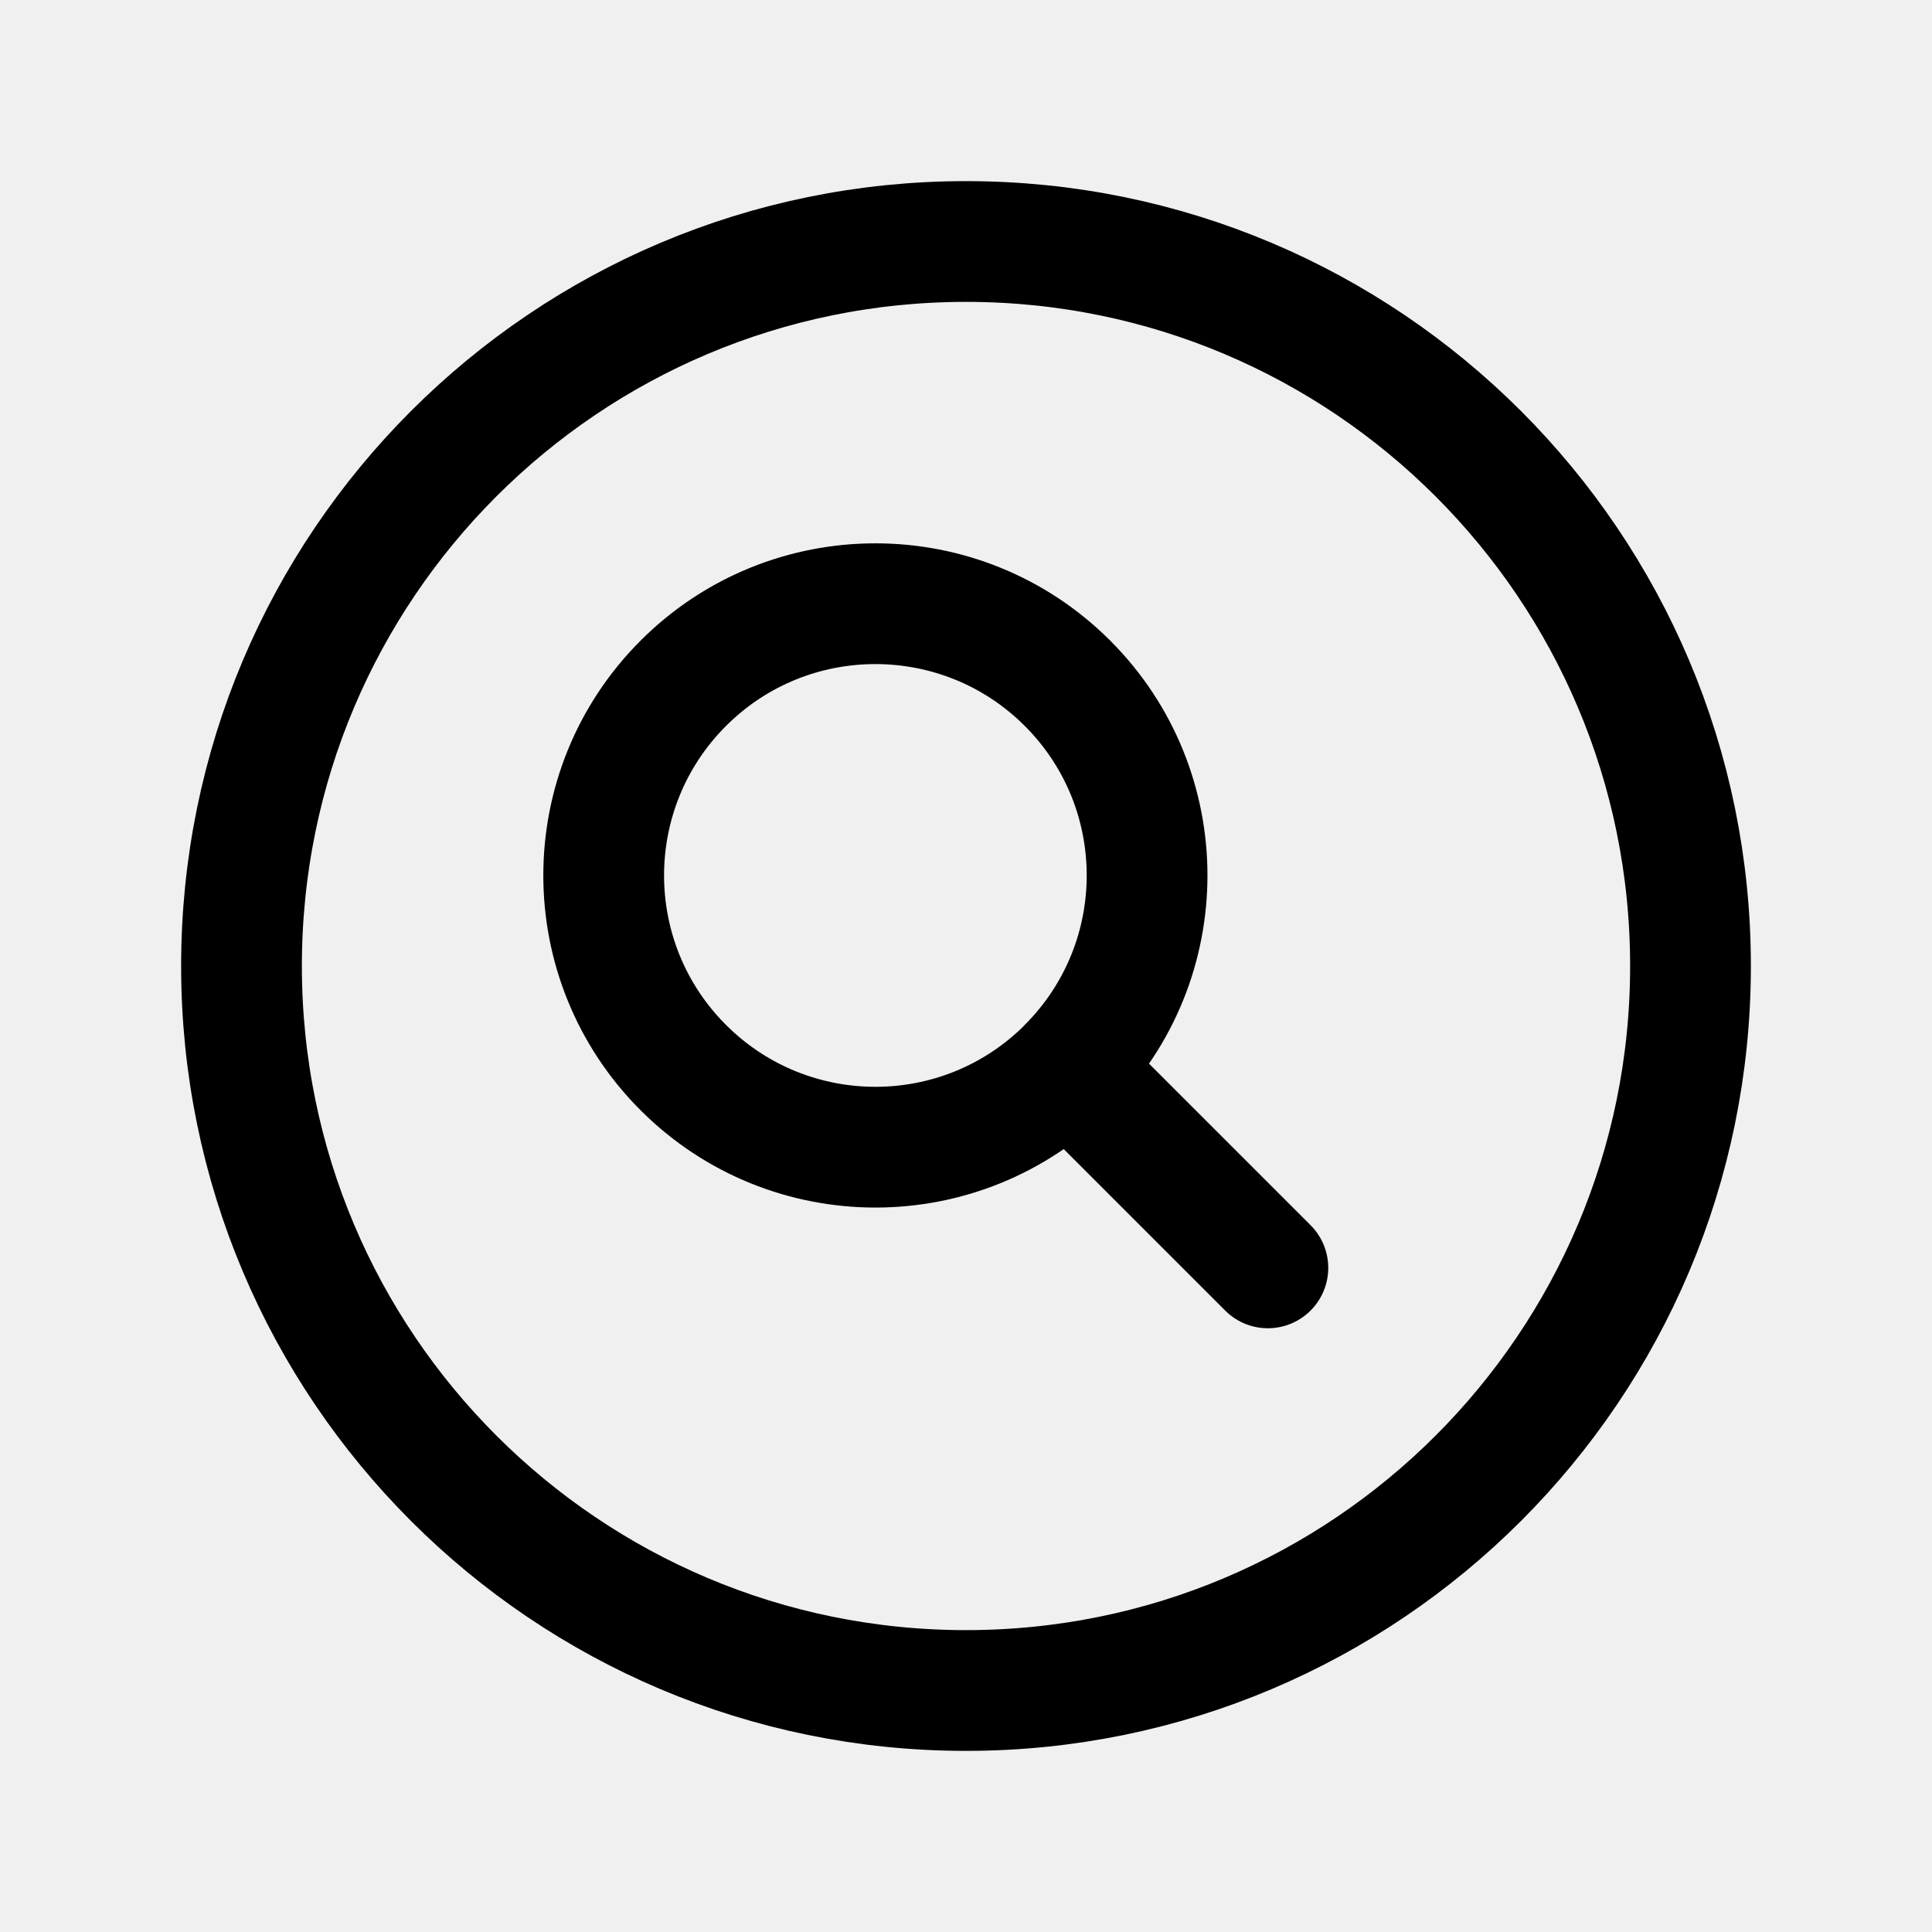
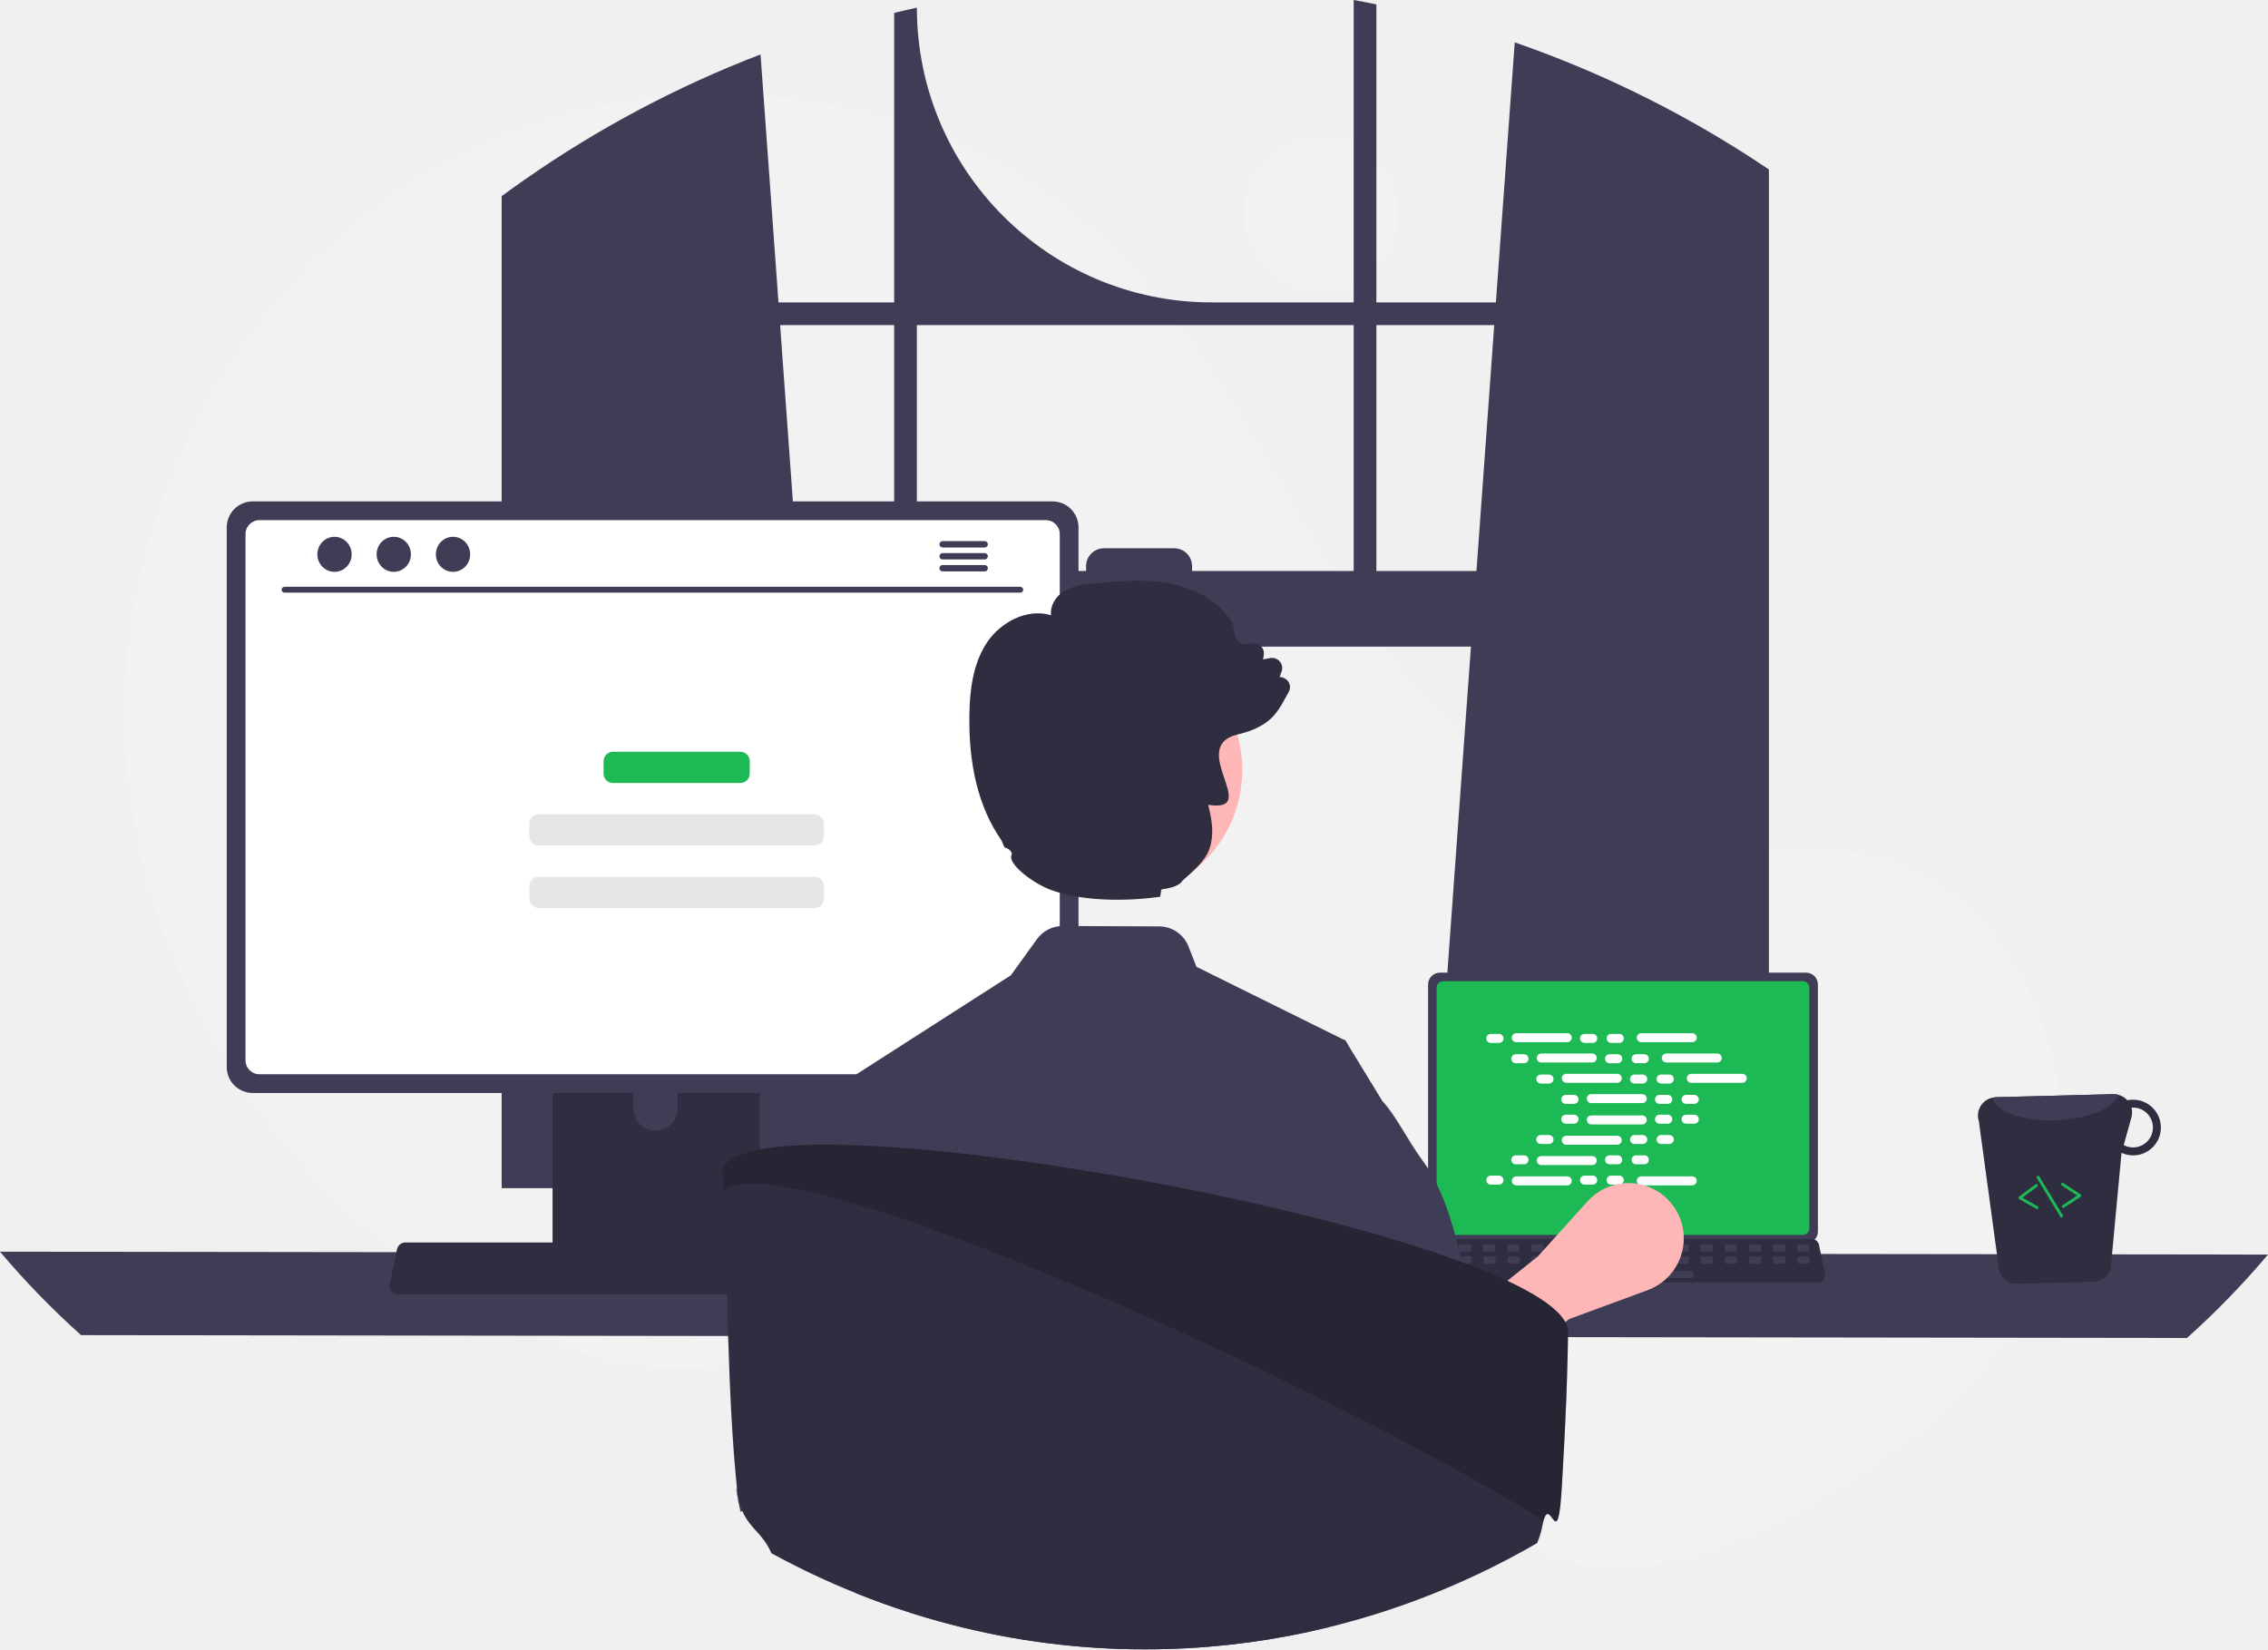
- <svg xmlns="http://www.w3.org/2000/svg" fill="none" viewBox="0 0 24 24" stroke-width="1.5" stroke="currentColor" class="size-6">
-   <path stroke-linecap="round" stroke-linejoin="round" d="m15.75 15.75-2.489-2.489m0 0a3.375 3.375 0 1 0-4.773-4.773 3.375 3.375 0 0 0 4.774 4.774ZM21 12a9 9 0 1 1-18 0 9 9 0 0 1 18 0Z" />
+ <svg xmlns="http://www.w3.org/2000/svg" width="786.82" height="572.258" viewBox="0 0 786.82 572.258" role="img" artist="Katerina Limpitsouni" source="https://undraw.co/">
+   <circle cx="458.321" cy="74.182" r="26.701" fill="#f2f2f2" />
+   <path d="M872.038,661.023c39.688-30.229,58.644-81.025,46.776-129.482q-.442-1.806-.934-3.604c-7.867-28.763-27.332-56.101-55.7-65.291-23.82-7.717-49.82-1.783-74.669-4.851-48.781-6.024-86.601-45.494-113.211-86.819-26.611-41.325-47.062-87.583-82.422-121.724-58.285-56.275-153.362-68.391-225.627-31.76C293.987,254.121,247.955,335.391,249.918,416.386c1.963,80.995,50.046,158.432,119.875,199.517,25.652,15.093,55.321,25.785,84.848,22.044,25.62-3.246,48.899-17.013,74.399-21.1,40.091-6.426,79.927,11.701,114.603,32.824,34.676,21.123,68.17,46.16,107.574,55.952C789.478,715.131,836.881,687.801,872.038,661.023Z" transform="translate(-206.59 -163.8711)" fill="#f2f2f2" />
+   <path d="M815.016,219.191c-.87-.58-1.75-1.13-2.62-1.69a380.24,380.24,0,0,0-80.31-38.93l-6.54,90.22h-41.46v-103.39c-2.61-.54-5.24-1.05-7.87-1.53v104.92H626.946A102.27,102.27,0,0,1,524.676,166.521v-0c-2.64.57-5.26,1.18-7.88,1.83v100.44h-40.13l-6.23-86.03a380.858,380.858,0,0,0-81.94,43.53c-.44.3-.88.61-1.31.91-2.21,1.55-4.39,3.13-6.56,4.73v344.19h118.27l-2.09-28.95-11.5-158.95h231.59l-11.5,158.95-2.09,28.95h116.96v-353.45Q817.656,220.901,815.016,219.191Zm-298.22,142.78h-33.39l-6.17-85.3h39.56Zm159.42,0h-56.08v-1.69a6.18,6.18,0,0,0-6.19-6.18h-24.38a6.178,6.178,0,0,0-6.18,6.18v1.69h-58.71v-85.3h151.54Zm7.87,0v-85.3h40.89l-6.17,85.3Z" transform="translate(-206.59 -163.8711)" fill="#3f3d56" />
+   <path d="M206.59,598.162a289.003,289.003,0,0,0,28.12,28.95l730.58,1a289.003,289.003,0,0,0,28.12-28.95Z" transform="translate(-206.59 -163.8711)" fill="#3f3d56" />
+   <path d="M702.02,505.462v85.704a4.122,4.122,0,0,0,4.119,4.119H833.143a4.122,4.122,0,0,0,4.119-4.119v-85.704a4.124,4.124,0,0,0-4.119-4.115H706.139A4.124,4.124,0,0,0,702.02,505.462Z" transform="translate(-206.59 -163.8711)" fill="#3f3d56" />
+   <path d="M704.999,506.529V590.109a2.205,2.205,0,0,0,2.201,2.201H832.086a2.205,2.205,0,0,0,2.201-2.201V506.529a2.206,2.206,0,0,0-2.201-2.206H707.201A2.206,2.206,0,0,0,704.999,506.529Z" transform="translate(-206.59 -163.8711)" fill="#1DB954" />
+   <path d="M699.364,607.881a2.47,2.47,0,0,0,1.943.93H837.299a2.502,2.502,0,0,0,2.446-3.016l-2.111-10.027a2.507,2.507,0,0,0-1.558-1.818,2.425,2.425,0,0,0-.888-.168H703.41a2.424,2.424,0,0,0-.888.168,2.507,2.507,0,0,0-1.558,1.818l-2.111,10.027A2.501,2.501,0,0,0,699.364,607.881Z" transform="translate(-206.59 -163.8711)" fill="#2f2e41" />
+   <rect x="830.034" y="595.588" width="4.188" height="2.513" rx="0.488" transform="translate(1457.666 1029.819) rotate(-180)" fill="#3f3d56" />
+   <rect x="821.657" y="595.588" width="4.188" height="2.513" rx="0.488" transform="translate(1440.912 1029.819) rotate(-180)" fill="#3f3d56" />
+   <rect x="813.28" y="595.588" width="4.188" height="2.513" rx="0.488" transform="translate(1424.158 1029.819) rotate(-180)" fill="#3f3d56" />
+   <rect x="804.903" y="595.588" width="4.188" height="2.513" rx="0.488" transform="translate(1407.404 1029.819) rotate(-180)" fill="#3f3d56" />
+   <rect x="796.526" y="595.588" width="4.188" height="2.513" rx="0.488" transform="translate(1390.65 1029.819) rotate(-180)" fill="#3f3d56" />
+   <rect x="788.149" y="595.588" width="4.188" height="2.513" rx="0.488" transform="translate(1373.896 1029.819) rotate(-180)" fill="#3f3d56" />
+   <rect x="779.772" y="595.588" width="4.188" height="2.513" rx="0.488" transform="translate(1357.142 1029.819) rotate(-180)" fill="#3f3d56" />
+   <rect x="771.395" y="595.588" width="4.188" height="2.513" rx="0.488" transform="translate(1340.388 1029.819) rotate(-180)" fill="#3f3d56" />
+   <rect x="763.018" y="595.588" width="4.188" height="2.513" rx="0.488" transform="translate(1323.634 1029.819) rotate(-180)" fill="#3f3d56" />
+   <rect x="754.641" y="595.588" width="4.188" height="2.513" rx="0.488" transform="translate(1306.88 1029.819) rotate(-180)" fill="#3f3d56" />
+   <rect x="746.264" y="595.588" width="4.188" height="2.513" rx="0.488" transform="translate(1290.126 1029.819) rotate(-180)" fill="#3f3d56" />
+   <rect x="737.887" y="595.588" width="4.188" height="2.513" rx="0.488" transform="translate(1273.372 1029.819) rotate(-180)" fill="#3f3d56" />
+   <rect x="729.51" y="595.588" width="4.188" height="2.513" rx="0.488" transform="translate(1256.618 1029.819) rotate(-180)" fill="#3f3d56" />
+   <rect x="721.133" y="595.588" width="4.188" height="2.513" rx="0.488" transform="translate(1239.865 1029.819) rotate(-180)" fill="#3f3d56" />
+   <rect x="712.756" y="595.588" width="4.188" height="2.513" rx="0.488" transform="translate(1223.111 1029.819) rotate(-180)" fill="#3f3d56" />
+   <rect x="704.379" y="595.588" width="4.188" height="2.513" rx="0.488" transform="translate(1206.357 1029.819) rotate(-180)" fill="#3f3d56" />
+   <rect x="830.133" y="599.777" width="4.188" height="2.513" rx="0.488" transform="translate(1457.864 1038.196) rotate(-180)" fill="#3f3d56" />
+   <rect x="821.756" y="599.777" width="4.188" height="2.513" rx="0.488" transform="translate(1441.11 1038.196) rotate(-180)" fill="#3f3d56" />
+   <rect x="813.379" y="599.777" width="4.188" height="2.513" rx="0.488" transform="translate(1424.356 1038.196) rotate(-180)" fill="#3f3d56" />
+   <rect x="805.002" y="599.777" width="4.188" height="2.513" rx="0.488" transform="translate(1407.602 1038.196) rotate(-180)" fill="#3f3d56" />
+   <rect x="796.625" y="599.777" width="4.188" height="2.513" rx="0.488" transform="translate(1390.848 1038.196) rotate(-180)" fill="#3f3d56" />
+   <rect x="788.248" y="599.777" width="4.188" height="2.513" rx="0.488" transform="translate(1374.094 1038.196) rotate(-180)" fill="#3f3d56" />
+   <rect x="779.871" y="599.777" width="4.188" height="2.513" rx="0.488" transform="translate(1357.34 1038.196) rotate(-180)" fill="#3f3d56" />
+   <rect x="771.494" y="599.777" width="4.188" height="2.513" rx="0.488" transform="translate(1340.586 1038.196) rotate(-180)" fill="#3f3d56" />
+   <rect x="763.117" y="599.777" width="4.188" height="2.513" rx="0.488" transform="translate(1323.832 1038.196) rotate(-180)" fill="#3f3d56" />
+   <rect x="754.74" y="599.777" width="4.188" height="2.513" rx="0.488" transform="translate(1307.078 1038.196) rotate(-180)" fill="#3f3d56" />
+   <rect x="746.363" y="599.777" width="4.188" height="2.513" rx="0.488" transform="translate(1290.324 1038.196) rotate(-180)" fill="#3f3d56" />
+   <rect x="737.986" y="599.777" width="4.188" height="2.513" rx="0.488" transform="translate(1273.57 1038.196) rotate(-180)" fill="#3f3d56" />
+   <rect x="729.609" y="599.777" width="4.188" height="2.513" rx="0.488" transform="translate(1256.816 1038.196) rotate(-180)" fill="#3f3d56" />
+   <rect x="721.232" y="599.777" width="4.188" height="2.513" rx="0.488" transform="translate(1240.062 1038.196) rotate(-180)" fill="#3f3d56" />
+   <rect x="712.855" y="599.777" width="4.188" height="2.513" rx="0.488" transform="translate(1223.309 1038.196) rotate(-180)" fill="#3f3d56" />
+   <rect x="704.478" y="599.777" width="4.188" height="2.513" rx="0.488" transform="translate(1206.555 1038.196) rotate(-180)" fill="#3f3d56" />
+   <rect x="760.604" y="604.803" width="33.508" height="2.513" rx="0.488" transform="translate(1348.126 1048.248) rotate(-180)" fill="#3f3d56" />
+   <rect x="515.631" y="358.737" width="5.966" height="3.122" rx="1.561" fill="#fff" />
+   <rect x="548.154" y="358.737" width="5.966" height="3.122" rx="1.561" fill="#fff" />
+   <rect x="557.369" y="358.737" width="5.966" height="3.122" rx="1.561" fill="#fff" />
+   <rect x="524.477" y="358.477" width="20.796" height="3.122" rx="1.561" fill="#fff" />
+   <rect x="567.841" y="358.477" width="20.796" height="3.122" rx="1.561" fill="#fff" />
+   <rect x="524.304" y="365.784" width="5.966" height="3.122" rx="1.561" fill="#fff" />
+   <rect x="556.827" y="365.784" width="5.966" height="3.122" rx="1.561" fill="#fff" />
+   <rect x="566.042" y="365.784" width="5.966" height="3.122" rx="1.561" fill="#fff" />
+   <rect x="533.15" y="365.523" width="20.796" height="3.122" rx="1.561" fill="#fff" />
+   <rect x="576.514" y="365.523" width="20.796" height="3.122" rx="1.561" fill="#fff" />
+   <rect x="532.977" y="372.83" width="5.966" height="3.122" rx="1.561" fill="#fff" />
+   <rect x="565.5" y="372.83" width="5.966" height="3.122" rx="1.561" fill="#fff" />
+   <rect x="574.715" y="372.83" width="5.966" height="3.122" rx="1.561" fill="#fff" />
+   <rect x="541.823" y="372.57" width="20.796" height="3.122" rx="1.561" fill="#fff" />
+   <rect x="585.187" y="372.57" width="20.796" height="3.122" rx="1.561" fill="#fff" />
+   <rect x="541.649" y="379.877" width="5.966" height="3.122" rx="1.561" fill="#fff" />
+   <rect x="574.172" y="379.877" width="5.966" height="3.122" rx="1.561" fill="#fff" />
+   <rect x="583.387" y="379.877" width="5.966" height="3.122" rx="1.561" fill="#fff" />
+   <rect x="550.496" y="379.617" width="20.796" height="3.122" rx="1.561" fill="#fff" />
+   <rect x="548.154" y="407.898" width="5.966" height="3.122" rx="1.561" fill="#fff" />
+   <rect x="557.369" y="407.898" width="5.966" height="3.122" rx="1.561" fill="#fff" />
+   <rect x="567.841" y="408.158" width="20.796" height="3.122" rx="1.561" fill="#fff" />
+   <rect x="515.631" y="407.898" width="5.966" height="3.122" rx="1.561" fill="#fff" />
+   <rect x="524.477" y="408.158" width="20.796" height="3.122" rx="1.561" fill="#fff" />
+   <rect x="524.304" y="400.851" width="5.966" height="3.122" rx="1.561" fill="#fff" />
+   <rect x="556.827" y="400.851" width="5.966" height="3.122" rx="1.561" fill="#fff" />
+   <rect x="566.042" y="400.851" width="5.966" height="3.122" rx="1.561" fill="#fff" />
+   <rect x="533.15" y="401.111" width="20.796" height="3.122" rx="1.561" fill="#fff" />
+   <rect x="532.977" y="393.804" width="5.966" height="3.122" rx="1.561" fill="#fff" />
+   <rect x="565.5" y="393.804" width="5.966" height="3.122" rx="1.561" fill="#fff" />
+   <rect x="574.715" y="393.804" width="5.966" height="3.122" rx="1.561" fill="#fff" />
+   <rect x="541.823" y="394.064" width="20.796" height="3.122" rx="1.561" fill="#fff" />
+   <rect x="541.649" y="386.758" width="5.966" height="3.122" rx="1.561" fill="#fff" />
+   <rect x="574.172" y="386.758" width="5.966" height="3.122" rx="1.561" fill="#fff" />
+   <rect x="583.387" y="386.758" width="5.966" height="3.122" rx="1.561" fill="#fff" />
+   <rect x="550.496" y="387.018" width="20.796" height="3.122" rx="1.561" fill="#fff" />
+   <path d="M711.507,654.353l-13.35-21.102,41.902-33.403,17.295-19.161a19.161,19.161,0,0,1,32.418,6.828h0a19.161,19.161,0,0,1-11.57,23.991l-27.349,10.075Z" transform="translate(-206.59 -163.8711)" fill="#ffb6b6" />
+   <path d="M398.28,501.352v102.56h71.85v-102.56a3.448,3.448,0,0,0-2.43-3.3,3.175,3.175,0,0,0-1.03-.16H401.75A3.463,3.463,0,0,0,398.28,501.352Zm28.04,35.24a7.67,7.67,0,0,1,15.34,0v11.9a7.67,7.67,0,0,1-15.34,0Z" transform="translate(-206.59 -163.8711)" fill="#2f2e41" />
+   <path d="M398.06,600.632v9.89a1.946,1.946,0,0,0,1.93,1.94h68.43a1.94,1.94,0,0,0,1.93-1.94v-9.89Z" transform="translate(-206.59 -163.8711)" fill="#3f3d56" />
+   <path d="M285.25,346.832V534.092a9.007,9.007,0,0,0,9,9h277.5a9.007,9.007,0,0,0,9-9V346.832a9.011,9.011,0,0,0-9-8.99H294.25A9.012,9.012,0,0,0,285.25,346.832Z" transform="translate(-206.59 -163.8711)" fill="#3f3d56" />
+   <path d="M291.76,349.162v182.62a4.818,4.818,0,0,0,4.81,4.81H569.44a4.818,4.818,0,0,0,4.81-4.81v-182.62a4.82,4.82,0,0,0-4.81-4.82H296.57A4.821,4.821,0,0,0,291.76,349.162Z" transform="translate(-206.59 -163.8711)" fill="#fff" />
+   <path d="M342.4,611.792a2.948,2.948,0,0,0,2.32,1.11h162.34a2.987,2.987,0,0,0,2.92-3.6l-2.52-11.97a2.993,2.993,0,0,0-1.86-2.17,2.895,2.895,0,0,0-1.06-.2H347.23a2.894,2.894,0,0,0-1.06.2,2.992,2.992,0,0,0-1.86,2.17l-2.52,11.97A2.985,2.985,0,0,0,342.4,611.792Z" transform="translate(-206.59 -163.8711)" fill="#2f2e41" />
+   <path d="M560.585,369.499H305.261a1.016,1.016,0,0,1,0-2.031H560.585a1.016,1.016,0,0,1,0,2.031Z" transform="translate(-206.59 -163.8711)" fill="#3f3d56" />
+   <ellipse cx="116.051" cy="192.33" rx="5.95" ry="6.083" fill="#3f3d56" />
+   <ellipse cx="136.607" cy="192.33" rx="5.95" ry="6.083" fill="#3f3d56" />
+   <ellipse cx="157.163" cy="192.33" rx="5.95" ry="6.083" fill="#3f3d56" />
+   <path d="M548.206,351.622h-14.6a1.105,1.105,0,0,0,0,2.21h14.6a1.105,1.105,0,0,0,0-2.21Z" transform="translate(-206.59 -163.8711)" fill="#3f3d56" />
+   <path d="M548.206,355.772h-14.6a1.105,1.105,0,0,0,0,2.21h14.6a1.105,1.105,0,0,0,0-2.21Z" transform="translate(-206.59 -163.8711)" fill="#3f3d56" />
+   <path d="M548.206,359.922h-14.6a1.105,1.105,0,0,0,0,2.21h14.6a1.105,1.105,0,0,0,0-2.21Z" transform="translate(-206.59 -163.8711)" fill="#3f3d56" />
+   <path d="M900.186,604.972a6.416,6.416,0,0,0,6.183,4.331l26.492-.682a6.329,6.329,0,0,0,5.981-4.657l3.749-40.087a9.794,9.794,0,0,0,4.238.871,9.661,9.661,0,1,0-.485-19.317,8.184,8.184,0,0,0-1.736.181,6.548,6.548,0,0,0-4.874-2.103l-40.751,1.052a5.853,5.853,0,0,0-1.005.125,6.365,6.365,0,0,0-4.873,8.265Zm43.173-43.817,2.668-9.553a6.506,6.506,0,0,0,.02-3.375c.129-0.0.244-.062.373-.062a6.91,6.91,0,0,1,.324,13.817A6.505,6.505,0,0,1,943.359,561.156Z" transform="translate(-206.59 -163.8711)" fill="#2f2e41" />
+   <path d="M897.978,544.686c.868,4.964,10.629,8.454,22.366,7.847,10.793-.497,19.617-4.287,21.234-8.778a6.025,6.025,0,0,0-1.844-.246l-40.751,1.052A5.853,5.853,0,0,0,897.978,544.686Z" transform="translate(-206.59 -163.8711)" fill="#3f3d56" />
+   <path d="M922.494,582.944a.497.497,0,0,0,.151-.066l5.753-3.766a.499.499,0,0,0,0-.836l-5.98-3.917a.5.5,0,1,0-.548.836l5.341,3.498-5.114,3.348a.5.5,0,0,0,.396.903Z" transform="translate(-206.59 -163.8711)" fill="#1DB954" />
+   <path d="M913.408,583.363a.5.5,0,0,0,.126-.918l-5.303-3.04,5.126-3.807a.5.5,0,1,0-.596-.802l-5.739,4.263a.5.5,0,0,0,.049.835l5.965,3.42A.5.5,0,0,0,913.408,583.363Z" transform="translate(-206.59 -163.8711)" fill="#1DB954" />
+   <path d="M921.922,586.244a.482.482,0,0,0,.137-.058.5.5,0,0,0,.168-.687l-8.155-13.408a.5.5,0,0,0-.854.521l8.155,13.408A.5.5,0,0,0,921.922,586.244Z" transform="translate(-206.59 -163.8711)" fill="#1DB954" />
+   <rect x="209.385" y="260.827" width="50.719" height="10.846" rx="3.264" fill="#1DB954" />
+   <rect x="183.626" y="282.519" width="102.236" height="10.846" rx="3.264" fill="#e6e6e6" />
+   <rect x="183.626" y="304.21" width="102.236" height="10.846" rx="3.264" fill="#e6e6e6" />
+   <path d="M497.301,540.717l.217.684.011.023,6.525,19.838,7.506,22.861,14.123,42.961.137,6.673v.023l1.049,53.684-2.909,7.278,3.274,11.932s-1.506-18.037-9.582-7.679c-4.574,5.886-9.925,11.91-14.317,17.556q9.6,3.884,19.507,7.027c1.426.456,2.863.89,4.301,1.323q.462.137.924.274a266.863,266.863,0,0,0,67.351,10.826c1.186.034,2.35.057,3.479.08.399.011.787.023,1.175.023,1.278.011,2.544.023,3.822.023q3.867,0,7.7-.114a266.853,266.853,0,0,0,56.091-7.586c-.125-7.586-.468-16.45-.958-25.918-.228-4.643-5.35-9.674-5.658-14.533-.217-3.65,4.381-7.084,4.141-10.792-1.551-22.827-3.491-14.064-4.928-30.229q-.222-2.379-.411-4.552c-.924-10.381-1.563-16.872-1.563-16.872l6.137-38.683,9.639-60.734-.742-1.221-.833-.411-50.844-25.165-2.761-7.073a10.979,10.979,0,0,0-10.141-6.947l-33.493-.137a10.931,10.931,0,0,0-8.909,4.529l-9.069,12.56Z" transform="translate(-206.59 -163.8711)" fill="#3f3d56" />
+   <path d="M533.407,617.525,525.82,633.758l-5.179,11.088-8.909,46.646-4.46,4.734L503.45,679.467l-39.998,8.881c-1.312-7.29-.351.247-1.161-7.75.228-.228.468-.456.707-.685.639-.593,1.175-1.152,1.164-1.688-.456-27.584.913-74.526,12.343-102.966a60.053,60.053,0,0,1,7.027-13.107c.228-.308.445-.616.662-.924,5.27-7.381,8.601-14.647,13.324-19.815v-.011a.53.53,0,0,0,.08-.08.157.157,0,0,0,.046-.034l32.443-17.203,1.392,39.105.992,28.109Z" transform="translate(-206.59 -163.8711)" fill="#3f3d56" />
+   <path d="M650.391,622.135l9.476,20.275,3.307,7.061,8.907,46.642,4.446,4.723,3.83-16.755,1.8-.369,32.459-6.722,9.461,30.046a17.984,17.984,0,0,0-3.261-22.506c-.646-.585-1.184-1.154-1.169-1.692.538-32.443-1.446-91.684-19.367-116.066-5.692-7.738-9.107-15.445-14.076-20.829-.015-.015-.015-.031-.031-.031L674.081,526.114l-.738-1.215-.831-.415Z" transform="translate(-206.59 -163.8711)" fill="#3f3d56" />
+   <circle id="a657ec4b-47ce-4d2a-9c58-81a811696ca9" data-name="Ellipse 5" cx="386.397" cy="267.201" r="44.558" fill="#ffb6b6" />
+   <path d="M653.212,399.948a3.759,3.759,0,0,0-2.69-1.19l.67-1.86a3.528,3.528,0,0,0-3.96-4.7l-2.44.47.23-1.63a3.534,3.534,0,0,0-4.73-3.82,3.766,3.766,0,0,1-3.24-.23,3.846,3.846,0,0,1-1.92-2.61l-.85-4.1-.09-.22c-4.14-6.9-12.1-11.92-21.84-13.76-8.67-1.65-17.56-.81-26.13-.02-3.4.32-7.24.68-10.44,2.64-2.72,1.68-5.02,5.04-4.55,8.43-8.45-2.59-17.51,2.58-22,9.1-5.32,7.76-6.19,17.48-6.33,25.08-.38,17.98,3.33,32.69,11,43.73.56.8.7,2.47,1.81,3.03l-.23-.37c1.24.62,2.5,1.62,2.03,2.69-1.35,3.08,7.62,9.89,13.94,12.14,11.53,4.11,26.86,3.76,37.64,2.28l.38-2.55c3.89-.53,6.63-1.54,7.4-3.12,1.36-1.16,2.52-2.2,3.53-3.16l.01-.01c.02-.02.06-.05.08-.07,4.87-4.67,6-7.33,6.51-11.38.49-3.97-.38-8-1.27-11.63,18.74,2.9-7.38-19.96,10.08-24.38a5.434,5.434,0,0,1,.61-.15c.51-.12,1.02-.24,1.51-.38a26.448,26.448,0,0,0,6.72-2.87c4.88-2.97,6.49-6.91,9.01-11.35A3.427,3.427,0,0,0,653.212,399.948Z" transform="translate(-206.59 -163.8711)" fill="#2f2e41" />
+   <path d="M750.582,625.308c-.01,1.75-.03,4.2-.11,7.23q-.015.63-.03,1.29c-.13,5.57-.26,10.24-.47,15.43-.01.36-.02.71-.04,1.07-.28,7.24-.72,15.67-1.48,29.02-1.41,24.66-3.87,3.39-6.34,12.04-.12.43-.25.94-.37,1.54a27.916,27.916,0,0,1-1.88,6.33c-1.31.78-2.66,1.53-3.99,2.28-3.79,2.11-7.64,4.14-11.52,6.07-2.18,1.08-4.37,2.14-6.57,3.16-.35.16-.69.32-1.03.47a270.887,270.887,0,0,1-34.75,13.26c-2.32.7-4.63,1.38-6.97,2.01-2.44.68-4.88,1.32-7.35,1.92a266.893,266.893,0,0,1-56.09,7.59c-2.55.08-5.12.11-7.7.11-1.28,0-2.54-.01-3.82-.02-.39,0-.78-.01-1.17-.02-1.13-.03-2.3-.05-3.48-.08a266.663,266.663,0,0,1-67.35-10.83l-.93-.27c-1.44-.44-2.87-.87-4.3-1.33q-9.9-3.135-19.51-7.02-7.335-2.955-14.5-6.34a.339.339,0,0,1-.12-.06c-1-.46-2.01-.94-3.01-1.43-.13-.07-.27-.14-.41-.21q-5.595-2.73-11.07-5.72c-3.07-7.05-7.39-8.4-10.07-14.6a25.874,25.874,0,0,1-1.68-5.74c0-.02-.01-.04-.01-.07.28,3.72-1.19-6.6-.01-.04-.01-.12-.02-.25-.03-.4-.03-.36-.07-.8-.13-1.35-3.43-33.49-3.21-71.79-4.7-103.35q-.15-3.06-.31-5.86c-.03-.62-.07-1.23-.11-1.83.07-.18.15-.37.24-.55a1.002,1.002,0,0,1,.07-.15,1.623,1.623,0,0,1,.1-.18c.02-.03.05-.07.07-.1a.917.917,0,0,1,.05-.1c.09-.14.19-.29.3-.43.05-.06.09-.11.14-.16a.808.808,0,0,1,.12-.14.637.637,0,0,1,.11-.13c.04-.04.08-.09.13-.14a.302.302,0,0,1,.08-.08,2.033,2.033,0,0,1,.26-.25,9.624,9.624,0,0,1,1.14-.9c.14-.09.29-.18.43-.28a19.135,19.135,0,0,1,3.17-1.52c.38-.14.76-.27,1.17-.41.15-.04.29-.09.44-.14.22-.07.44-.14.67-.19,1.14-.34,2.37-.63,3.7-.9.16-.03.33-.06.5-.1.24-.05.49-.09.74-.13.34-.06.69-.12,1.04-.18,2.97-.47,6.34-.82,10.06-1.05q.525-.03,1.05-.06c.41-.02.82-.04,1.24-.06.35-.02.71-.03,1.07-.04.35-.02.71-.03,1.08-.04,1.01-.03,2.05-.06,3.11-.08,3.02-.06,6.2-.04,9.54.03,1.55.04,3.13.08,4.75.15.11,0,.21.01.31.01,1.41.05,2.83.11,4.29.19,1.02.05,2.05.1,3.08.16.97.06,1.95.12,2.94.19.77.04,1.54.1,2.32.15.66.05,1.32.1,1.98.14l.9.06c.49.04.98.07,1.48.12,1.1.09,2.2.18,3.32.27,1.11.1,2.24.2,3.37.3s2.27.21,3.41.32c.12.01.23.02.34.03,1.04.11,2.08.21,3.13.32.24.02.49.04.73.07,1.001.101,2.022.218,3.032.326.31.033.618.066.929.1.791.086,1.572.161,2.368.254,1.05.12,2.12.23,3.16.37.81.09,1.62.18,2.43.28,1.27.15,2.56.31,3.85.48.49.06.98.12,1.47.19,3.68.46,7.4.97,11.18,1.5,5.73.81,11.55,1.69,17.41,2.64q8.805,1.425,17.71,3.01c1.5.27,3,.54,4.51.82q1.02.195,2.04.39c1.16.21,2.32.43,3.48.65,1.16.22,2.32.44,3.48.67,1.38.27,2.77.54,4.15.81,9.09,1.8,18.13,3.72,26.95,5.73,1.45.33,2.9.67,4.34,1q4.32,1.005,8.56,2.04c.78.18,1.55.37,2.32.56,1.92.48,3.84.96,5.73,1.45l.33.09c1.39.34,2.75.69,4.11,1.05q4.815,1.26,9.47,2.55,3.09.855,6.11,1.73c3.01.87,5.96,1.75,8.83,2.64.71.22,1.42.44,2.12.65,2.1.65,4.17,1.31,6.18,1.97,1.6.52,3.16,1.05,4.7,1.58q2.31.795,4.53,1.59c.95.34,1.89.7,2.83,1.04,1.35.5,2.68,1,3.98,1.5.4.15.79.31,1.18.46.25.11.49.2.73.3.47.19.95.37,1.41.56.47.18.93.37,1.39.57.45.18.91.37,1.35.56.45.18.89.37,1.33.57.37.15.73.31,1.08.47.71.31,1.42.62,2.11.94.34.16.68.31,1.02.47l.78.36c.11.06.22.11.33.16.25.12.51.25.76.37.58.27,1.15.56,1.71.83.75.38,1.48.76,2.18,1.13.71.38,1.4.76,2.06,1.13.11.06.21.12.32.18.15.08.3.17.45.25.51.29,1,.59,1.49.88.96.59,1.87,1.17,2.72,1.75.19.13.37.26.56.38.63.45,1.23.89,1.79,1.34,0,.01,0,.01.01.01.19.14.37.29.55.43.15.14.31.26.46.4.52.45,1,.88,1.44,1.32a5.667,5.667,0,0,1,.42.43,1.208,1.208,0,0,1,.16.16c.2.2.38.4.55.6a.553.553,0,0,1,.07.09c.24.28.46.56.67.84.1.14.21.28.3.42.12.17.24.35.34.52.09.14.17.29.25.43a7.257,7.257,0,0,1,.54,1.13,5.241,5.241,0,0,1,.27.82A5.844,5.844,0,0,1,750.582,625.308Z" transform="translate(-206.59 -163.8711)" fill="#2f2e41" />
+   <path d="M750.582,625.308c-.01,1.75-.03,4.2-.11,7.23-.01.42-.03.85-.04,1.29-.1,4.25-.25,9.5-.46,15.43-.01.36-.02.71-.04,1.07-.28,7.24-.72,15.67-1.48,29.02-1.41,24.66-3.87,3.39-6.34,12.04-6.86-4.22-14.38-8.64-22.42-13.18q-2.175-1.23-4.39-2.47c-16.08-8.97-34.04-18.37-52.79-27.68-.74-.37-1.49-.74-2.23-1.1-42.95-21.23-89.83-41.88-127.81-55.66-7.33-2.66-14.33-5.06-20.91-7.17-13.86-4.43-25.84-7.53-35.06-8.87-9.6-1.4-16.23-.9-18.91,1.99q-.15-3.06-.31-5.86-.06-.93-.12-1.83c.062-.165.142-.322.22-.48.011-.023.019-.047.03-.07a1.002,1.002,0,0,1,.07-.15,1.623,1.623,0,0,1,.1-.18,1.06,1.06,0,0,1,.12-.2c.09-.14.19-.29.3-.43a3.483,3.483,0,0,1,.26-.3.637.637,0,0,1,.11-.13c.04-.04.08-.09.13-.14a.302.302,0,0,1,.08-.08,2.033,2.033,0,0,1,.26-.25,9.624,9.624,0,0,1,1.14-.9c.14-.09.29-.18.43-.28a19.135,19.135,0,0,1,3.17-1.52c.38-.14.76-.27,1.17-.41.15-.04.29-.09.44-.14.22-.07.44-.14.67-.19,1.14-.34,2.37-.63,3.7-.9.4-.08.82-.16,1.24-.23.34-.06.69-.12,1.04-.18,2.97-.47,6.34-.82,10.06-1.05q.525-.03,1.05-.06c.41-.02.82-.04,1.24-.06.35-.02.71-.03,1.07-.04.35-.02.71-.03,1.08-.04,1.01-.03,2.05-.06,3.11-.08,3.02-.05,6.2-.03,9.54.04,1.55.03,3.13.08,4.75.15.1,0,.21.01.31.01,1.41.04,2.84.11,4.29.18,1.02.05,2.05.1,3.08.16.97.06,1.95.12,2.94.19.77.04,1.54.1,2.32.15.66.05,1.32.1,1.98.14.79.06,1.58.12,2.38.18,1.1.09,2.2.18,3.32.27,1.11.1,2.24.2,3.37.3s2.27.21,3.41.32c.12.01.23.02.34.03,1.04.11,2.08.21,3.13.32q8.73.885,17.97,2.07,5.52.705,11.18,1.51c5.73.81,11.55,1.69,17.41,2.63q8.805,1.425,17.71,3.01c1.5.27,3,.54,4.51.82q2.76.51,5.52,1.04c1.16.22,2.32.44,3.48.67,1.38.27,2.77.54,4.15.81,9.09,1.8,18.13,3.72,26.95,5.73,1.45.33,2.9.67,4.34,1q4.32,1.005,8.56,2.04c.78.19,1.55.38,2.32.57q2.895.72,5.73,1.44v.01c.11.02.22.05.33.08,1.38.35,2.75.7,4.11,1.06q4.815,1.26,9.47,2.54c2.06.58,4.1,1.15,6.11,1.73,3.01.88,5.96,1.76,8.83,2.64.71.22,1.42.44,2.12.65q3.15.99,6.18,1.97c1.6.52,3.16,1.05,4.7,1.58q2.31.795,4.53,1.59c.96.34,1.9.69,2.83,1.03,1.36.5,2.68,1,3.98,1.51.4.15.79.31,1.18.46.73.28,1.44.57,2.14.86.47.18.93.37,1.39.57.45.18.91.37,1.35.56.45.18.89.37,1.33.57.37.15.73.31,1.08.47.71.31,1.42.62,2.11.94.34.16.68.31,1.02.47l.78.36c.11.06.22.11.33.16.85.4,1.67.8,2.47,1.2.75.38,1.48.76,2.18,1.13.83.44,1.62.87,2.38,1.31.15.08.3.17.45.25.51.29,1,.59,1.49.88.96.59,1.87,1.17,2.72,1.75.84.58,1.62,1.15,2.35,1.72,0,.01,0,.01.01.01.35.28.69.56,1.01.83.52.45,1,.88,1.44,1.32a5.667,5.667,0,0,1,.42.43,1.208,1.208,0,0,1,.16.16c.21.23.42.46.62.69.24.28.46.56.67.84.1.14.21.28.3.42.12.17.24.35.34.52.09.14.17.29.25.43a7.257,7.257,0,0,1,.54,1.13,6.053,6.053,0,0,1,.27.82A5.844,5.844,0,0,1,750.582,625.308Z" transform="translate(-206.59 -163.8711)" opacity="0.2" />
</svg>
